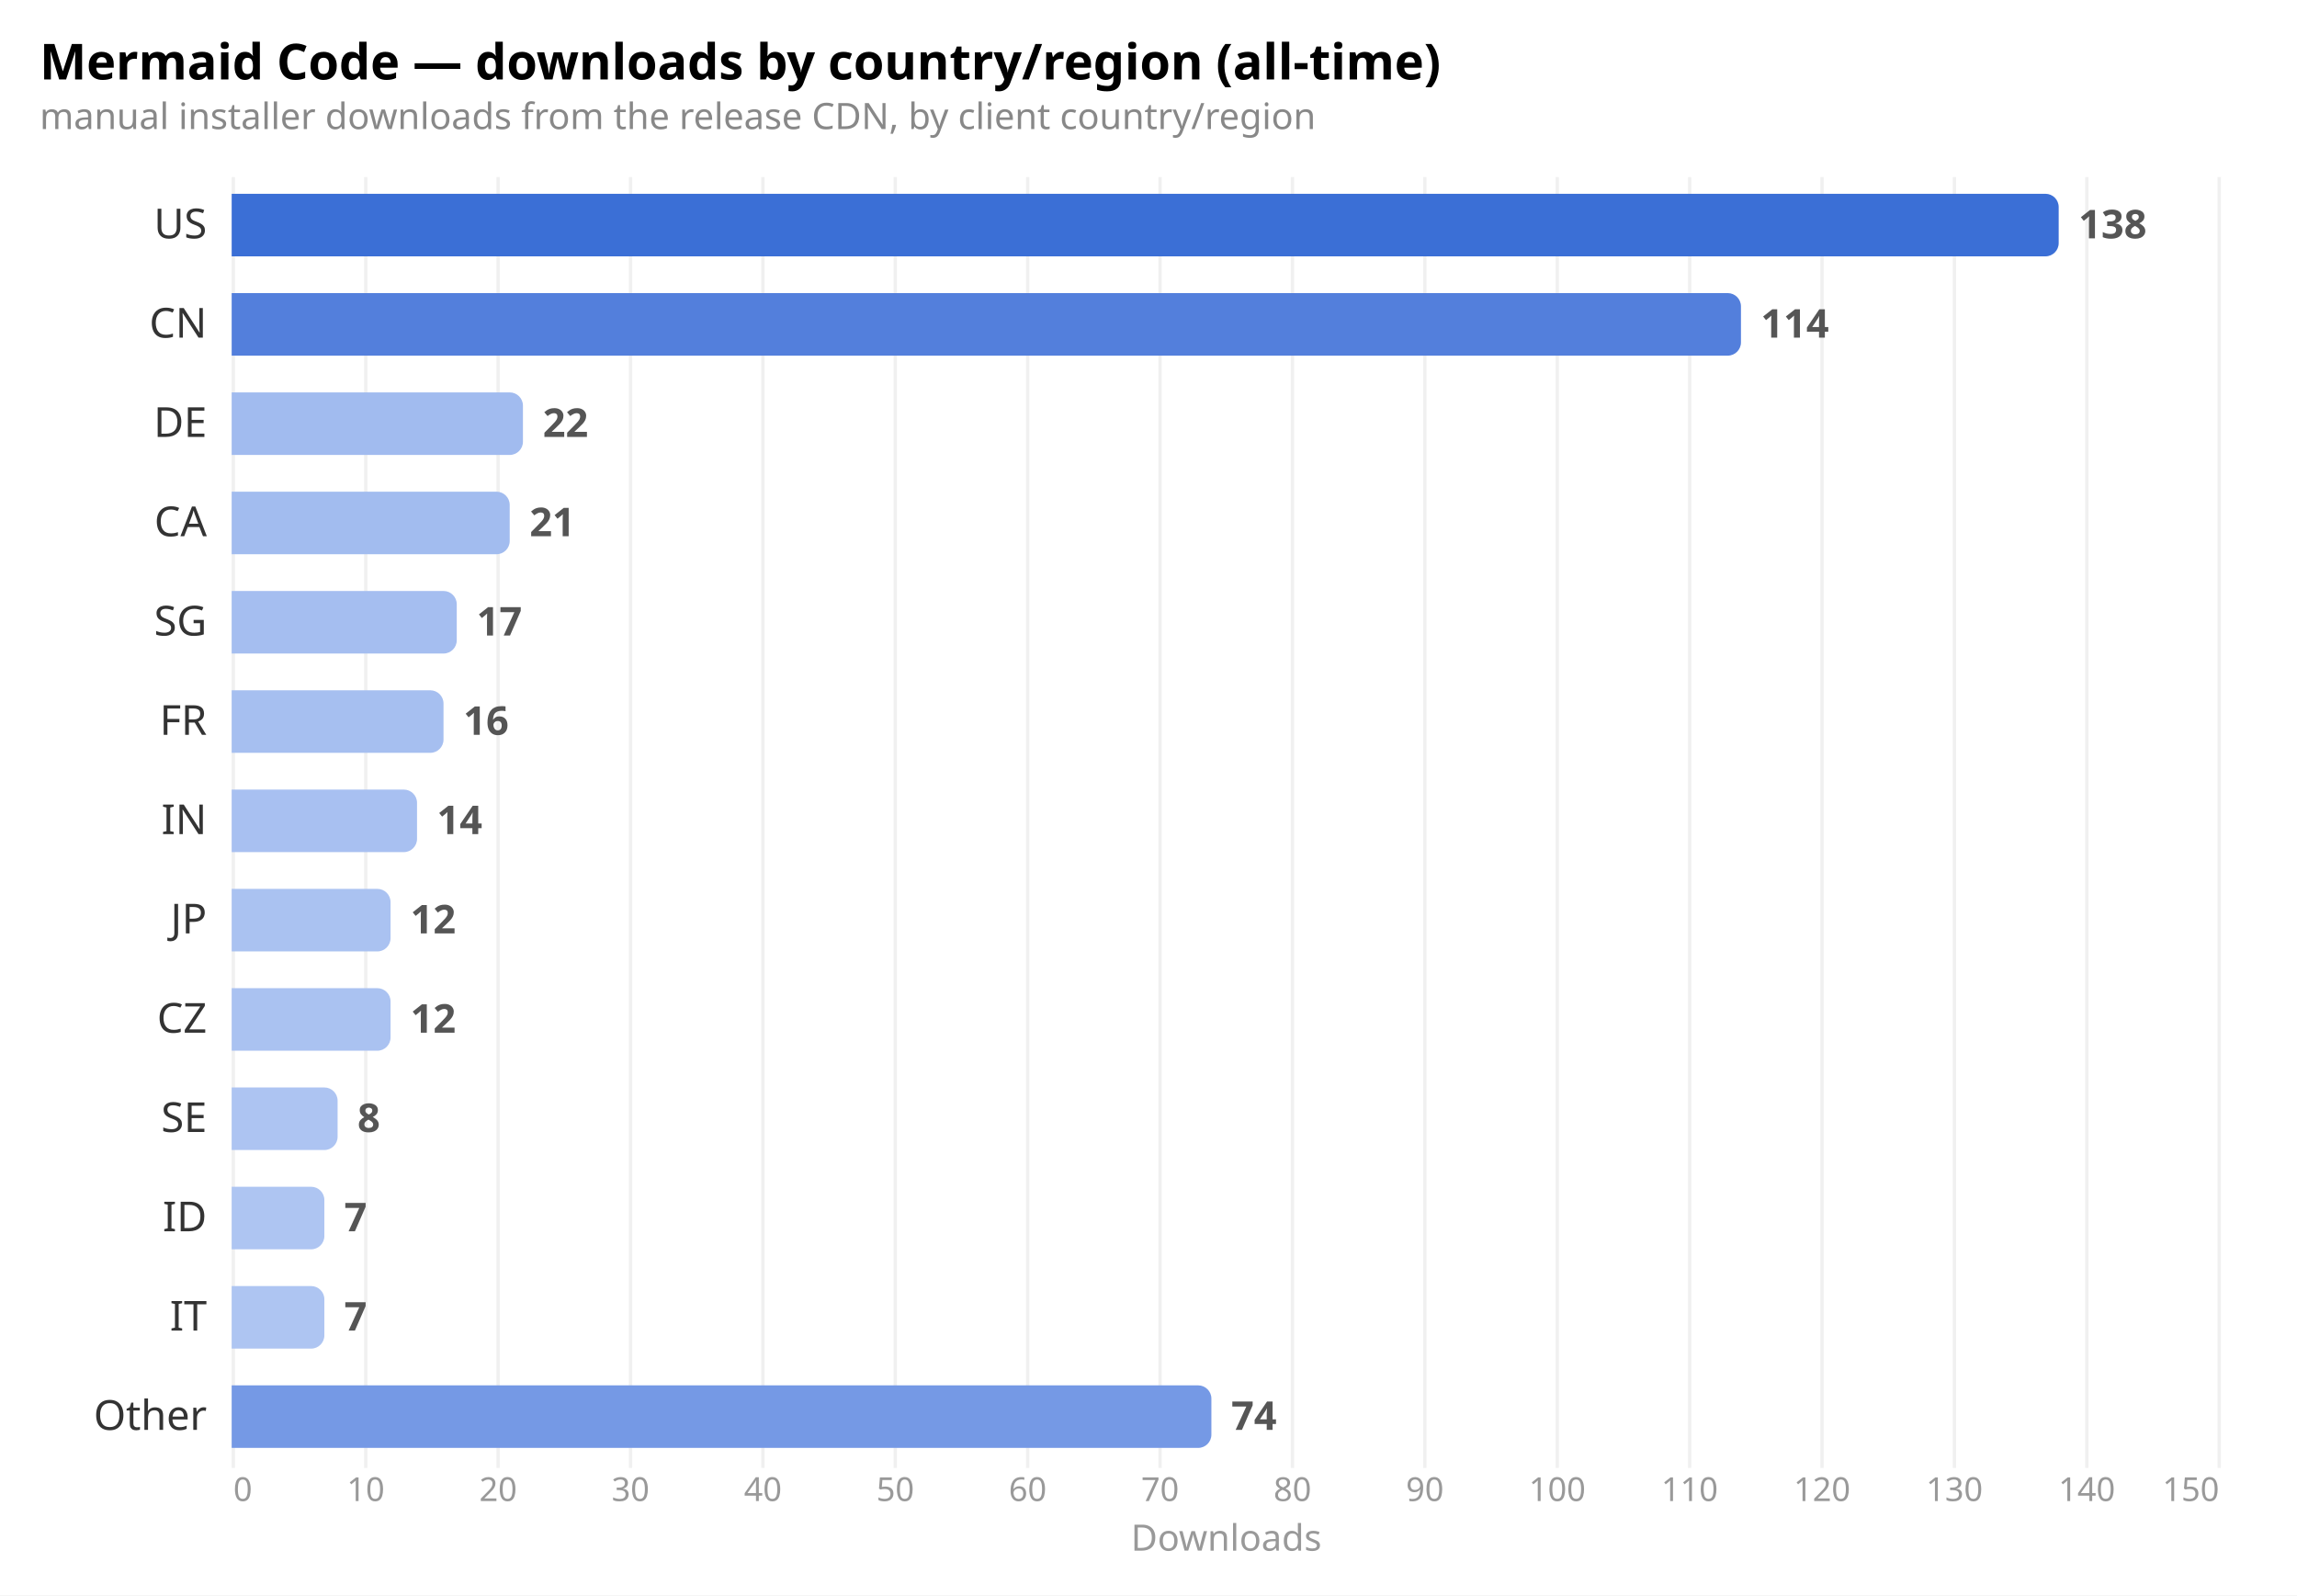
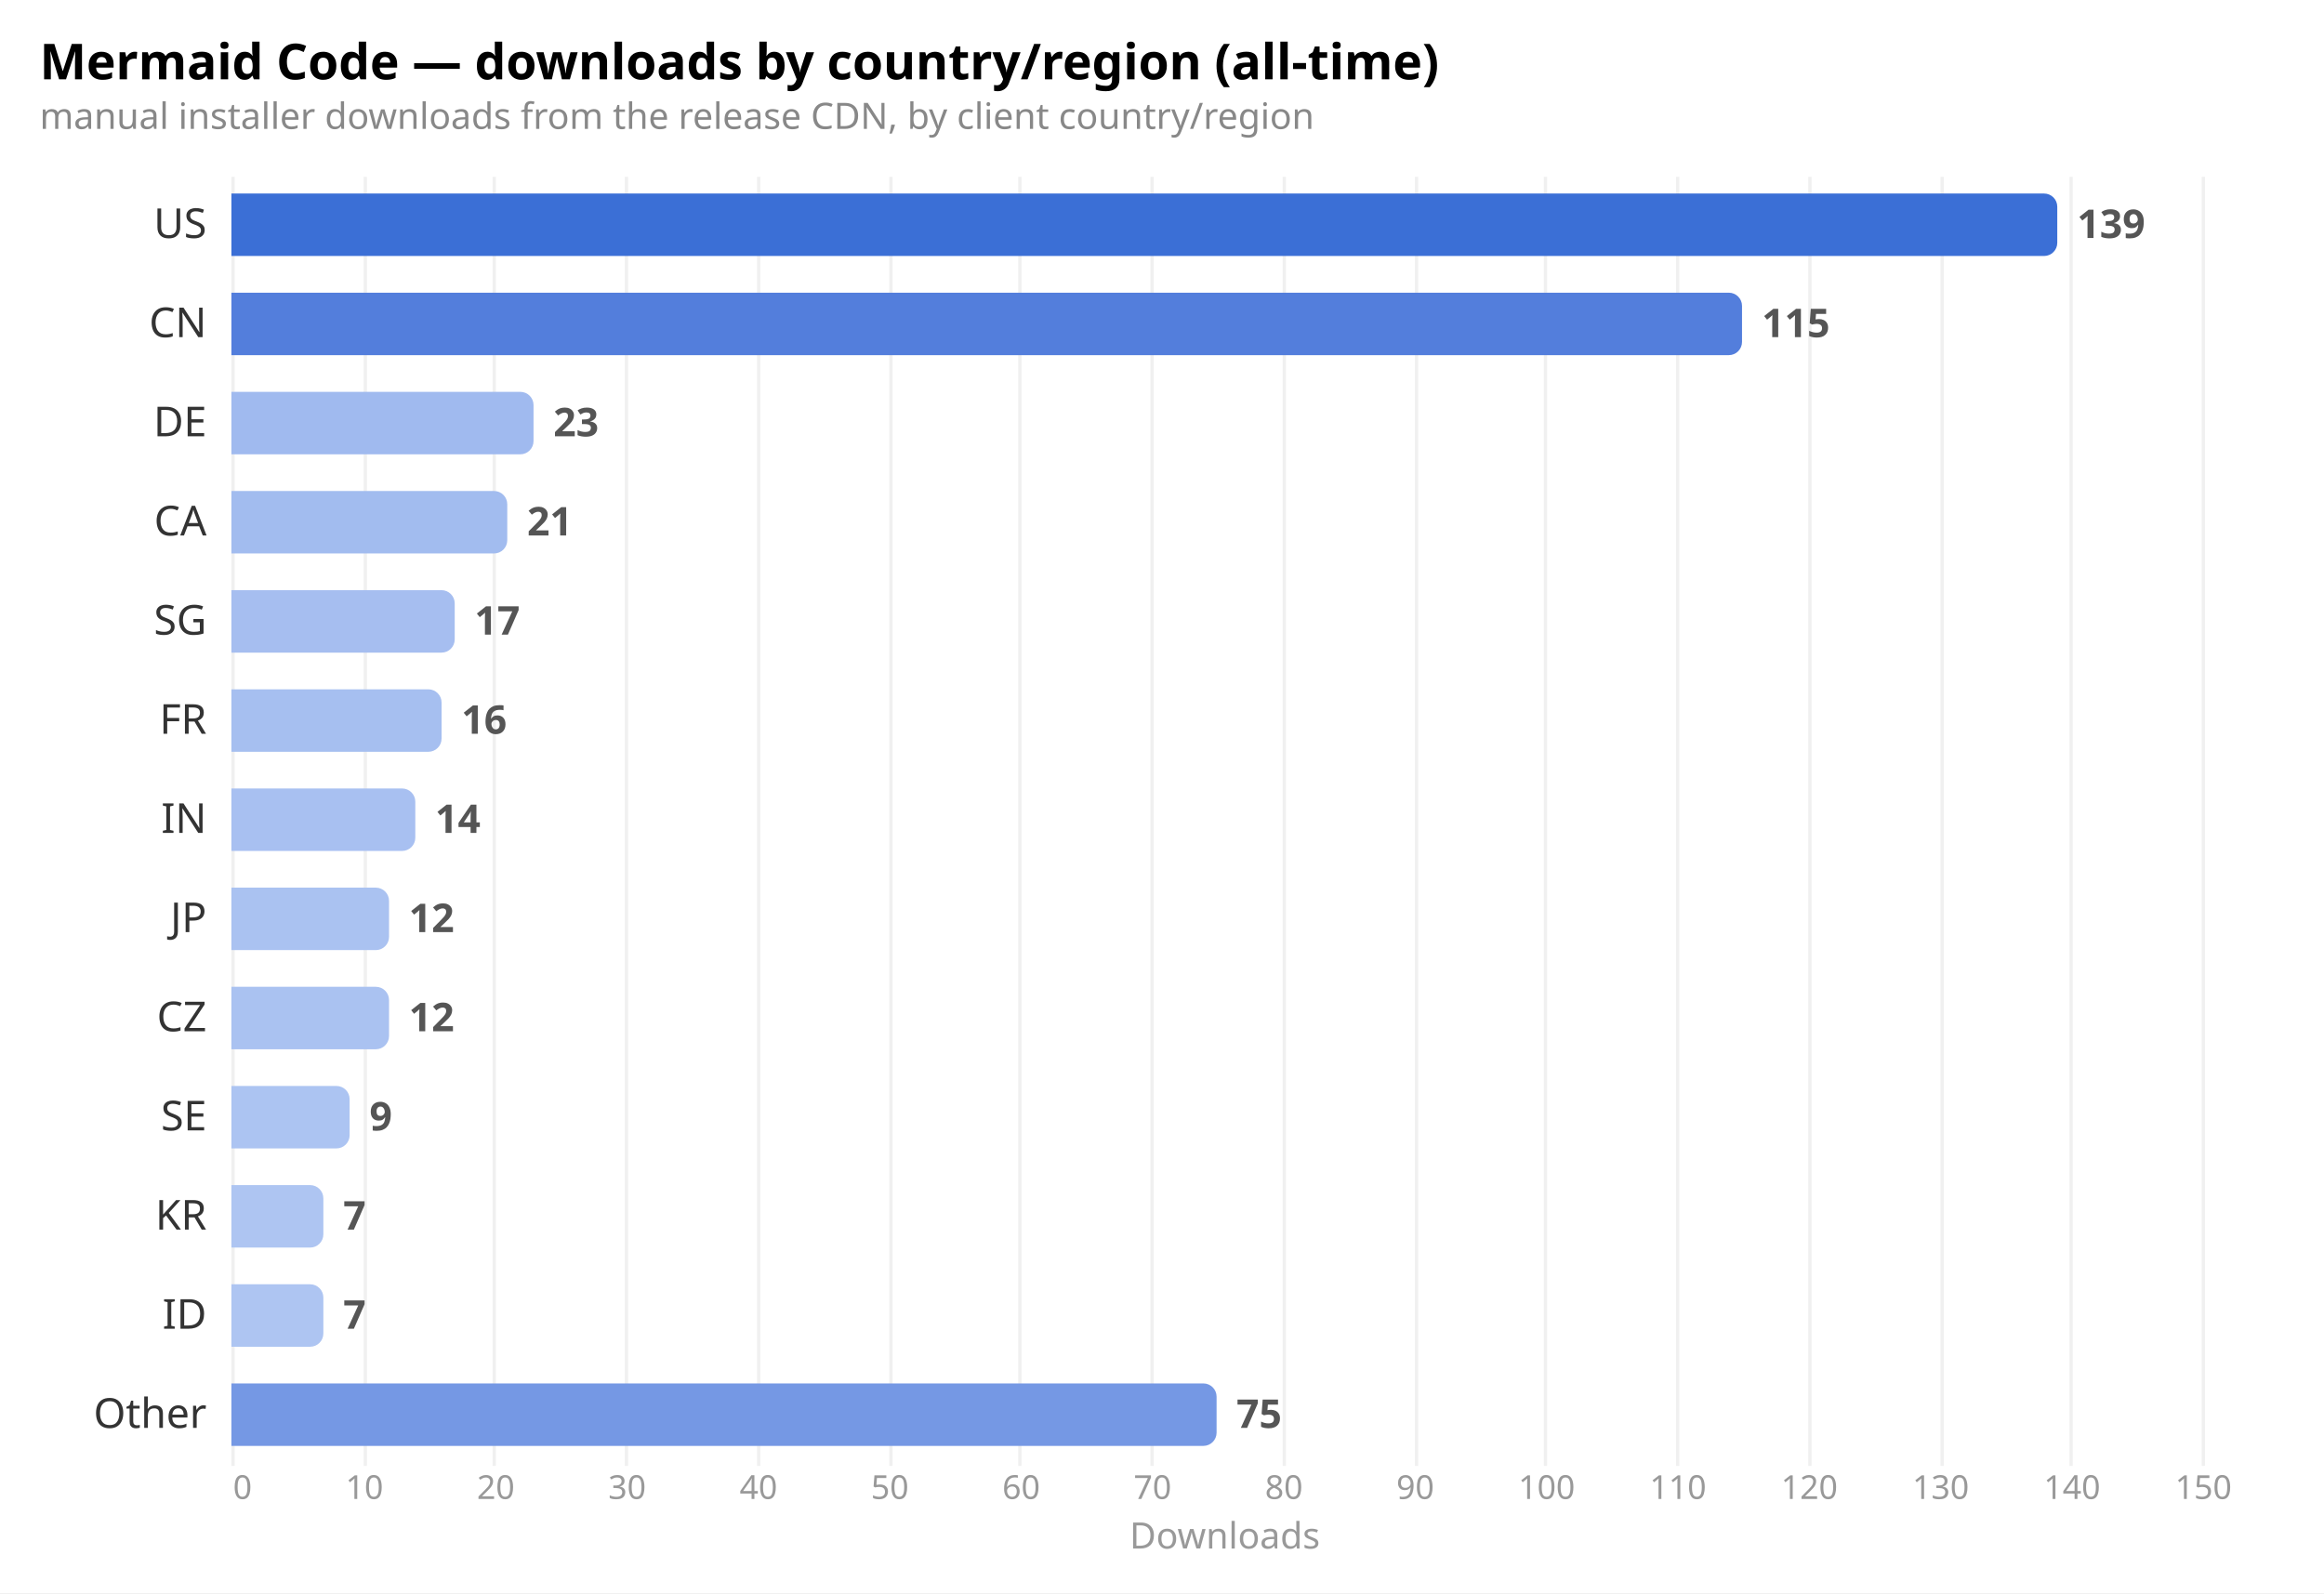
- <svg xmlns="http://www.w3.org/2000/svg" version="1.1" class="marks" width="694" height="482" viewBox="0 0 694 482">
-   <rect width="694" height="482" fill="white" />
+ <svg xmlns="http://www.w3.org/2000/svg" version="1.1" class="marks" width="703" height="482" viewBox="0 0 703 482">
+   <rect width="703" height="482" fill="white" />
  <g fill="none" stroke-miterlimit="4" transform="translate(70,53)">
    <g class="mark-group role-frame root" role="graphics-object" aria-roledescription="group mark container">
      <g transform="translate(0,0)">
        <path class="background" aria-hidden="true" d="M0,0h600v390h-600Z" />
        <g>
          <g class="mark-group role-axis" aria-hidden="true">
            <g transform="translate(0.5,390.5)">
              <path class="background" aria-hidden="true" d="M0,0h0v0h0Z" pointer-events="none" />
              <g>
                <g class="mark-rule role-axis-grid" pointer-events="none">
                  <line transform="translate(0,0)" x2="0" y2="-390" stroke="#f0f0f0" stroke-width="1" opacity="1" />
                  <line transform="translate(40,0)" x2="0" y2="-390" stroke="#f0f0f0" stroke-width="1" opacity="1" />
-                   <line transform="translate(80,0)" x2="0" y2="-390" stroke="#f0f0f0" stroke-width="1" opacity="1" />
-                   <line transform="translate(120,0)" x2="0" y2="-390" stroke="#f0f0f0" stroke-width="1" opacity="1" />
-                   <line transform="translate(160,0)" x2="0" y2="-390" stroke="#f0f0f0" stroke-width="1" opacity="1" />
-                   <line transform="translate(200,0)" x2="0" y2="-390" stroke="#f0f0f0" stroke-width="1" opacity="1" />
-                   <line transform="translate(240,0)" x2="0" y2="-390" stroke="#f0f0f0" stroke-width="1" opacity="1" />
-                   <line transform="translate(280,0)" x2="0" y2="-390" stroke="#f0f0f0" stroke-width="1" opacity="1" />
-                   <line transform="translate(320,0)" x2="0" y2="-390" stroke="#f0f0f0" stroke-width="1" opacity="1" />
-                   <line transform="translate(360,0)" x2="0" y2="-390" stroke="#f0f0f0" stroke-width="1" opacity="1" />
-                   <line transform="translate(400,0)" x2="0" y2="-390" stroke="#f0f0f0" stroke-width="1" opacity="1" />
-                   <line transform="translate(440,0)" x2="0" y2="-390" stroke="#f0f0f0" stroke-width="1" opacity="1" />
-                   <line transform="translate(480,0)" x2="0" y2="-390" stroke="#f0f0f0" stroke-width="1" opacity="1" />
-                   <line transform="translate(520,0)" x2="0" y2="-390" stroke="#f0f0f0" stroke-width="1" opacity="1" />
-                   <line transform="translate(560,0)" x2="0" y2="-390" stroke="#f0f0f0" stroke-width="1" opacity="1" />
-                   <line transform="translate(600,0)" x2="0" y2="-390" stroke="#f0f0f0" stroke-width="1" opacity="1" />
+                   <line transform="translate(79,0)" x2="0" y2="-390" stroke="#f0f0f0" stroke-width="1" opacity="1" />
+                   <line transform="translate(119,0)" x2="0" y2="-390" stroke="#f0f0f0" stroke-width="1" opacity="1" />
+                   <line transform="translate(159,0)" x2="0" y2="-390" stroke="#f0f0f0" stroke-width="1" opacity="1" />
+                   <line transform="translate(199,0)" x2="0" y2="-390" stroke="#f0f0f0" stroke-width="1" opacity="1" />
+                   <line transform="translate(238,0)" x2="0" y2="-390" stroke="#f0f0f0" stroke-width="1" opacity="1" />
+                   <line transform="translate(278,0)" x2="0" y2="-390" stroke="#f0f0f0" stroke-width="1" opacity="1" />
+                   <line transform="translate(318,0)" x2="0" y2="-390" stroke="#f0f0f0" stroke-width="1" opacity="1" />
+                   <line transform="translate(358,0)" x2="0" y2="-390" stroke="#f0f0f0" stroke-width="1" opacity="1" />
+                   <line transform="translate(397,0)" x2="0" y2="-390" stroke="#f0f0f0" stroke-width="1" opacity="1" />
+                   <line transform="translate(437,0)" x2="0" y2="-390" stroke="#f0f0f0" stroke-width="1" opacity="1" />
+                   <line transform="translate(477,0)" x2="0" y2="-390" stroke="#f0f0f0" stroke-width="1" opacity="1" />
+                   <line transform="translate(517,0)" x2="0" y2="-390" stroke="#f0f0f0" stroke-width="1" opacity="1" />
+                   <line transform="translate(556,0)" x2="0" y2="-390" stroke="#f0f0f0" stroke-width="1" opacity="1" />
+                   <line transform="translate(596,0)" x2="0" y2="-390" stroke="#f0f0f0" stroke-width="1" opacity="1" />
                </g>
              </g>
              <path class="foreground" aria-hidden="true" d="" pointer-events="none" display="none" />
            </g>
          </g>
-           <g class="mark-group role-axis" role="graphics-symbol" aria-roledescription="axis" aria-label="X-axis titled 'Downloads' for a linear scale with values from 0 to 150">
+           <g class="mark-group role-axis" role="graphics-symbol" aria-roledescription="axis" aria-label="X-axis titled 'Downloads' for a linear scale with values from 0 to 151">
            <g transform="translate(0.5,390.5)">
              <path class="background" aria-hidden="true" d="M0,0h0v0h0Z" pointer-events="none" />
              <g>
                <g class="mark-text role-axis-label" pointer-events="none">
                  <text text-anchor="start" transform="translate(0,10)" font-family="sans-serif" font-size="10px" fill="#999" opacity="1">0</text>
-                   <text text-anchor="middle" transform="translate(40,10)" font-family="sans-serif" font-size="10px" fill="#999" opacity="1">10</text>
-                   <text text-anchor="middle" transform="translate(80,10)" font-family="sans-serif" font-size="10px" fill="#999" opacity="1">20</text>
-                   <text text-anchor="middle" transform="translate(120,10)" font-family="sans-serif" font-size="10px" fill="#999" opacity="1">30</text>
-                   <text text-anchor="middle" transform="translate(160,10)" font-family="sans-serif" font-size="10px" fill="#999" opacity="1">40</text>
-                   <text text-anchor="middle" transform="translate(200,10)" font-family="sans-serif" font-size="10px" fill="#999" opacity="1">50</text>
-                   <text text-anchor="middle" transform="translate(240,10)" font-family="sans-serif" font-size="10px" fill="#999" opacity="1">60</text>
-                   <text text-anchor="middle" transform="translate(280,10)" font-family="sans-serif" font-size="10px" fill="#999" opacity="1">70</text>
-                   <text text-anchor="middle" transform="translate(320,10)" font-family="sans-serif" font-size="10px" fill="#999" opacity="1">80</text>
-                   <text text-anchor="middle" transform="translate(360,10)" font-family="sans-serif" font-size="10px" fill="#999" opacity="1">90</text>
-                   <text text-anchor="middle" transform="translate(400,10)" font-family="sans-serif" font-size="10px" fill="#999" opacity="1">100</text>
-                   <text text-anchor="middle" transform="translate(440,10)" font-family="sans-serif" font-size="10px" fill="#999" opacity="1">110</text>
-                   <text text-anchor="middle" transform="translate(480,10)" font-family="sans-serif" font-size="10px" fill="#999" opacity="1">120</text>
-                   <text text-anchor="middle" transform="translate(520,10)" font-family="sans-serif" font-size="10px" fill="#999" opacity="1">130</text>
-                   <text text-anchor="middle" transform="translate(560,10)" font-family="sans-serif" font-size="10px" fill="#999" opacity="1">140</text>
-                   <text text-anchor="end" transform="translate(600,10)" font-family="sans-serif" font-size="10px" fill="#999" opacity="1">150</text>
+                   <text text-anchor="middle" transform="translate(39.7351,10)" font-family="sans-serif" font-size="10px" fill="#999" opacity="1">10</text>
+                   <text text-anchor="middle" transform="translate(79.4702,10)" font-family="sans-serif" font-size="10px" fill="#999" opacity="1">20</text>
+                   <text text-anchor="middle" transform="translate(119.2053,10)" font-family="sans-serif" font-size="10px" fill="#999" opacity="1">30</text>
+                   <text text-anchor="middle" transform="translate(158.9404,10)" font-family="sans-serif" font-size="10px" fill="#999" opacity="1">40</text>
+                   <text text-anchor="middle" transform="translate(198.6755,10)" font-family="sans-serif" font-size="10px" fill="#999" opacity="1">50</text>
+                   <text text-anchor="middle" transform="translate(238.4106,10)" font-family="sans-serif" font-size="10px" fill="#999" opacity="1">60</text>
+                   <text text-anchor="middle" transform="translate(278.1457,10)" font-family="sans-serif" font-size="10px" fill="#999" opacity="1">70</text>
+                   <text text-anchor="middle" transform="translate(317.8808,10)" font-family="sans-serif" font-size="10px" fill="#999" opacity="1">80</text>
+                   <text text-anchor="middle" transform="translate(357.6159,10)" font-family="sans-serif" font-size="10px" fill="#999" opacity="1">90</text>
+                   <text text-anchor="middle" transform="translate(397.351,10)" font-family="sans-serif" font-size="10px" fill="#999" opacity="1">100</text>
+                   <text text-anchor="middle" transform="translate(437.0861,10)" font-family="sans-serif" font-size="10px" fill="#999" opacity="1">110</text>
+                   <text text-anchor="middle" transform="translate(476.8212,10)" font-family="sans-serif" font-size="10px" fill="#999" opacity="1">120</text>
+                   <text text-anchor="middle" transform="translate(516.5563,10)" font-family="sans-serif" font-size="10px" fill="#999" opacity="1">130</text>
+                   <text text-anchor="middle" transform="translate(556.2914,10)" font-family="sans-serif" font-size="10px" fill="#999" opacity="1">140</text>
+                   <text text-anchor="middle" transform="translate(596.0265,10)" font-family="sans-serif" font-size="10px" fill="#999" opacity="1">150</text>
                </g>
                <g class="mark-text role-axis-title" pointer-events="none">
                  <text text-anchor="middle" transform="translate(300,25)" font-family="sans-serif" font-size="11px" font-weight="500" fill="#999" opacity="1">Downloads</text>
                </g>
              </g>
              <path class="foreground" aria-hidden="true" d="" pointer-events="none" display="none" />
            </g>
          </g>
          <g class="mark-group role-axis" role="graphics-symbol" aria-roledescription="axis" aria-label="Y-axis for a discrete scale with 13 values: US, CN, DE, CA, SG, ending with Other">
            <g transform="translate(0.5,0.5)">
              <path class="background" aria-hidden="true" d="M0,0h0v0h0Z" pointer-events="none" />
              <g>
                <g class="mark-text role-axis-label" pointer-events="none">
                  <text text-anchor="end" transform="translate(-8,18.5)" font-family="sans-serif" font-size="12.5px" font-weight="500" fill="#333" opacity="1">US</text>
                  <text text-anchor="end" transform="translate(-8,48.5)" font-family="sans-serif" font-size="12.5px" font-weight="500" fill="#333" opacity="1">CN</text>
                  <text text-anchor="end" transform="translate(-8,78.5)" font-family="sans-serif" font-size="12.5px" font-weight="500" fill="#333" opacity="1">DE</text>
                  <text text-anchor="end" transform="translate(-8,108.5)" font-family="sans-serif" font-size="12.5px" font-weight="500" fill="#333" opacity="1">CA</text>
                  <text text-anchor="end" transform="translate(-8,138.5)" font-family="sans-serif" font-size="12.5px" font-weight="500" fill="#333" opacity="1">SG</text>
                  <text text-anchor="end" transform="translate(-8,168.5)" font-family="sans-serif" font-size="12.5px" font-weight="500" fill="#333" opacity="1">FR</text>
                  <text text-anchor="end" transform="translate(-8,198.5)" font-family="sans-serif" font-size="12.5px" font-weight="500" fill="#333" opacity="1">IN</text>
                  <text text-anchor="end" transform="translate(-8,228.5)" font-family="sans-serif" font-size="12.5px" font-weight="500" fill="#333" opacity="1">JP</text>
                  <text text-anchor="end" transform="translate(-8,258.5)" font-family="sans-serif" font-size="12.5px" font-weight="500" fill="#333" opacity="1">CZ</text>
                  <text text-anchor="end" transform="translate(-8,288.5)" font-family="sans-serif" font-size="12.5px" font-weight="500" fill="#333" opacity="1">SE</text>
-                   <text text-anchor="end" transform="translate(-8,318.5)" font-family="sans-serif" font-size="12.5px" font-weight="500" fill="#333" opacity="1">ID</text>
-                   <text text-anchor="end" transform="translate(-8,348.5)" font-family="sans-serif" font-size="12.5px" font-weight="500" fill="#333" opacity="1">IT</text>
+                   <text text-anchor="end" transform="translate(-8,318.5)" font-family="sans-serif" font-size="12.5px" font-weight="500" fill="#333" opacity="1">KR</text>
+                   <text text-anchor="end" transform="translate(-8,348.5)" font-family="sans-serif" font-size="12.5px" font-weight="500" fill="#333" opacity="1">ID</text>
                  <text text-anchor="end" transform="translate(-8,378.5)" font-family="sans-serif" font-size="12.5px" font-weight="500" fill="#333" opacity="1">Other</text>
                </g>
              </g>
              <path class="foreground" aria-hidden="true" d="" pointer-events="none" display="none" />
            </g>
          </g>
          <g class="mark-group role-scope" role="graphics-object" aria-roledescription="group mark container">
            <g transform="translate(0,5.55)">
-               <path class="background" aria-hidden="true" d="M0,0L548,0C550.208,0,552,1.792,552,4L552,14.9C552,17.108,550.208,18.9,548,18.9L0,18.9C0,18.9,0,18.9,0,18.9L0,0C0,0,0,0,0,0Z" />
+               <path class="background" aria-hidden="true" d="M0,0L548.318,0C550.526,0,552.318,1.792,552.318,4L552.318,14.9C552.318,17.108,550.526,18.9,548.318,18.9L0,18.9C0,18.9,0,18.9,0,18.9L0,0C0,0,0,0,0,0Z" />
              <g clip-path="url(#clip1)">
                <g class="mark-group role-scope" role="graphics-object" aria-roledescription="group mark container">
                  <g transform="translate(0,0)">
                    <path class="background" aria-hidden="true" d="M0,0h0v18.9h0Z" />
                    <g>
                      <g class="mark-rect role-mark layer_0_marks" role="graphics-object" aria-roledescription="rect mark container">
-                         <path aria-label="Downloads: 138; country: US; downloads: 138" role="graphics-symbol" aria-roledescription="bar" d="M0,0h552v18.9h-552Z" fill="rgb(59, 111, 214)" />
+                         <path aria-label="Downloads: 139; country: US; downloads: 139" role="graphics-symbol" aria-roledescription="bar" d="M0,0h552.318v18.9h-552.318Z" fill="rgb(59, 111, 214)" />
                      </g>
                    </g>
                    <path class="foreground" aria-hidden="true" d="" display="none" />
                  </g>
                </g>
              </g>
              <path class="foreground" aria-hidden="true" d="" display="none" />
            </g>
            <g transform="translate(0,35.55)">
-               <path class="background" aria-hidden="true" d="M0,0L452,0C454.208,0,456,1.792,456,4L456,14.9C456,17.108,454.208,18.9,452,18.9L0,18.9C0,18.9,0,18.9,0,18.9L0,0C0,0,0,0,0,0Z" />
+               <path class="background" aria-hidden="true" d="M0,0L452.954,0C455.161,0,456.954,1.792,456.954,4L456.954,14.9C456.954,17.108,455.161,18.9,452.954,18.9L0,18.9C0,18.9,0,18.9,0,18.9L0,0C0,0,0,0,0,0Z" />
              <g clip-path="url(#clip2)">
                <g class="mark-group role-scope" role="graphics-object" aria-roledescription="group mark container">
                  <g transform="translate(0,0)">
                    <path class="background" aria-hidden="true" d="M0,0h0v18.9h0Z" />
                    <g>
                      <g class="mark-rect role-mark layer_0_marks" role="graphics-object" aria-roledescription="rect mark container">
-                         <path aria-label="Downloads: 114; country: CN; downloads: 114" role="graphics-symbol" aria-roledescription="bar" d="M0,0h456v18.9h-456Z" fill="rgb(83, 127, 220)" />
+                         <path aria-label="Downloads: 115; country: CN; downloads: 115" role="graphics-symbol" aria-roledescription="bar" d="M0,0h456.954v18.9h-456.954Z" fill="rgb(83, 126, 220)" />
                      </g>
                    </g>
                    <path class="foreground" aria-hidden="true" d="" display="none" />
                  </g>
                </g>
              </g>
              <path class="foreground" aria-hidden="true" d="" display="none" />
            </g>
            <g transform="translate(0,65.55)">
-               <path class="background" aria-hidden="true" d="M0,0L84,0C86.208,0,88,1.792,88,4L88,14.9C88,17.108,86.208,18.9,84,18.9L0,18.9C0,18.9,0,18.9,0,18.9L0,0C0,0,0,0,0,0Z" />
+               <path class="background" aria-hidden="true" d="M0,0L87.391,0C89.598,0,91.391,1.792,91.391,4L91.391,14.9C91.391,17.108,89.598,18.9,87.391,18.9L0,18.9C0,18.9,0,18.9,0,18.9L0,0C0,0,0,0,0,0Z" />
              <g clip-path="url(#clip3)">
                <g class="mark-group role-scope" role="graphics-object" aria-roledescription="group mark container">
                  <g transform="translate(0,0)">
                    <path class="background" aria-hidden="true" d="M0,0h0v18.9h0Z" />
                    <g>
                      <g class="mark-rect role-mark layer_0_marks" role="graphics-object" aria-roledescription="rect mark container">
-                         <path aria-label="Downloads: 22; country: DE; downloads: 22" role="graphics-symbol" aria-roledescription="bar" d="M0,0h88v18.9h-88Z" fill="rgb(161, 187, 239)" />
+                         <path aria-label="Downloads: 23; country: DE; downloads: 23" role="graphics-symbol" aria-roledescription="bar" d="M0,0h91.391v18.9h-91.391Z" fill="rgb(160, 186, 239)" />
                      </g>
                    </g>
                    <path class="foreground" aria-hidden="true" d="" display="none" />
                  </g>
                </g>
              </g>
              <path class="foreground" aria-hidden="true" d="" display="none" />
            </g>
            <g transform="translate(0,95.55)">
-               <path class="background" aria-hidden="true" d="M0,0L80,0C82.208,0,84,1.792,84,4L84,14.9C84,17.108,82.208,18.9,80,18.9L0,18.9C0,18.9,0,18.9,0,18.9L0,0C0,0,0,0,0,0Z" />
+               <path class="background" aria-hidden="true" d="M0,0L79.444,0C81.651,0,83.444,1.792,83.444,4L83.444,14.9C83.444,17.108,81.651,18.9,79.444,18.9L0,18.9C0,18.9,0,18.9,0,18.9L0,0C0,0,0,0,0,0Z" />
              <g clip-path="url(#clip4)">
                <g class="mark-group role-scope" role="graphics-object" aria-roledescription="group mark container">
                  <g transform="translate(0,0)">
                    <path class="background" aria-hidden="true" d="M0,0h0v18.9h0Z" />
                    <g>
                      <g class="mark-rect role-mark layer_0_marks" role="graphics-object" aria-roledescription="rect mark container">
-                         <path aria-label="Downloads: 21; country: CA; downloads: 21" role="graphics-symbol" aria-roledescription="bar" d="M0,0h84v18.9h-84Z" fill="rgb(162, 188, 239)" />
+                         <path aria-label="Downloads: 21; country: CA; downloads: 21" role="graphics-symbol" aria-roledescription="bar" d="M0,0h83.444v18.9h-83.444Z" fill="rgb(162, 188, 239)" />
                      </g>
                    </g>
                    <path class="foreground" aria-hidden="true" d="" display="none" />
                  </g>
                </g>
              </g>
              <path class="foreground" aria-hidden="true" d="" display="none" />
            </g>
            <g transform="translate(0,125.55)">
-               <path class="background" aria-hidden="true" d="M0,0L64,0C66.208,0,68,1.792,68,4L68,14.9C68,17.108,66.208,18.9,64,18.9L0,18.9C0,18.9,0,18.9,0,18.9L0,0C0,0,0,0,0,0Z" />
+               <path class="background" aria-hidden="true" d="M0,0L63.55,0C65.757,0,67.55,1.792,67.55,4L67.55,14.9C67.55,17.108,65.757,18.9,63.55,18.9L0,18.9C0,18.9,0,18.9,0,18.9L0,0C0,0,0,0,0,0Z" />
              <g clip-path="url(#clip5)">
                <g class="mark-group role-scope" role="graphics-object" aria-roledescription="group mark container">
                  <g transform="translate(0,0)">
                    <path class="background" aria-hidden="true" d="M0,0h0v18.9h0Z" />
                    <g>
                      <g class="mark-rect role-mark layer_0_marks" role="graphics-object" aria-roledescription="rect mark container">
-                         <path aria-label="Downloads: 17; country: SG; downloads: 17" role="graphics-symbol" aria-roledescription="bar" d="M0,0h68v18.9h-68Z" fill="rgb(165, 190, 240)" />
+                         <path aria-label="Downloads: 17; country: SG; downloads: 17" role="graphics-symbol" aria-roledescription="bar" d="M0,0h67.55v18.9h-67.55Z" fill="rgb(166, 190, 240)" />
                      </g>
                    </g>
                    <path class="foreground" aria-hidden="true" d="" display="none" />
                  </g>
                </g>
              </g>
              <path class="foreground" aria-hidden="true" d="" display="none" />
            </g>
            <g transform="translate(0,155.55)">
-               <path class="background" aria-hidden="true" d="M0,0L60,0C62.208,0,64,1.792,64,4L64,14.9C64,17.108,62.208,18.9,60,18.9L0,18.9C0,18.9,0,18.9,0,18.9L0,0C0,0,0,0,0,0Z" />
+               <path class="background" aria-hidden="true" d="M0,0L59.576,0C61.784,0,63.576,1.792,63.576,4L63.576,14.9C63.576,17.108,61.784,18.9,59.576,18.9L0,18.9C0,18.9,0,18.9,0,18.9L0,0C0,0,0,0,0,0Z" />
              <g clip-path="url(#clip6)">
                <g class="mark-group role-scope" role="graphics-object" aria-roledescription="group mark container">
                  <g transform="translate(0,0)">
                    <path class="background" aria-hidden="true" d="M0,0h0v18.9h0Z" />
                    <g>
                      <g class="mark-rect role-mark layer_0_marks" role="graphics-object" aria-roledescription="rect mark container">
-                         <path aria-label="Downloads: 16; country: FR; downloads: 16" role="graphics-symbol" aria-roledescription="bar" d="M0,0h64v18.9h-64Z" fill="rgb(166, 191, 240)" />
+                         <path aria-label="Downloads: 16; country: FR; downloads: 16" role="graphics-symbol" aria-roledescription="bar" d="M0,0h63.576v18.9h-63.576Z" fill="rgb(166, 191, 240)" />
                      </g>
                    </g>
                    <path class="foreground" aria-hidden="true" d="" display="none" />
                  </g>
                </g>
              </g>
              <path class="foreground" aria-hidden="true" d="" display="none" />
            </g>
            <g transform="translate(0,185.55)">
-               <path class="background" aria-hidden="true" d="M0,0L52,0C54.208,0,56,1.792,56,4L56,14.9C56,17.108,54.208,18.9,52,18.9L0,18.9C0,18.9,0,18.9,0,18.9L0,0C0,0,0,0,0,0Z" />
+               <path class="background" aria-hidden="true" d="M0,0L51.629,0C53.837,0,55.629,1.792,55.629,4L55.629,14.9C55.629,17.108,53.837,18.9,51.629,18.9L0,18.9C0,18.9,0,18.9,0,18.9L0,0C0,0,0,0,0,0Z" />
              <g clip-path="url(#clip7)">
                <g class="mark-group role-scope" role="graphics-object" aria-roledescription="group mark container">
                  <g transform="translate(0,0)">
                    <path class="background" aria-hidden="true" d="M0,0h0v18.9h0Z" />
                    <g>
                      <g class="mark-rect role-mark layer_0_marks" role="graphics-object" aria-roledescription="rect mark container">
-                         <path aria-label="Downloads: 14; country: IN; downloads: 14" role="graphics-symbol" aria-roledescription="bar" d="M0,0h56v18.9h-56Z" fill="rgb(168, 192, 241)" />
+                         <path aria-label="Downloads: 14; country: IN; downloads: 14" role="graphics-symbol" aria-roledescription="bar" d="M0,0h55.629v18.9h-55.629Z" fill="rgb(168, 192, 241)" />
                      </g>
                    </g>
                    <path class="foreground" aria-hidden="true" d="" display="none" />
                  </g>
                </g>
              </g>
              <path class="foreground" aria-hidden="true" d="" display="none" />
            </g>
            <g transform="translate(0,215.55)">
-               <path class="background" aria-hidden="true" d="M0,0L44,0C46.208,0,48,1.792,48,4L48,14.9C48,17.108,46.208,18.9,44,18.9L0,18.9C0,18.9,0,18.9,0,18.9L0,0C0,0,0,0,0,0Z" />
+               <path class="background" aria-hidden="true" d="M0,0L43.682,0C45.89,0,47.682,1.792,47.682,4L47.682,14.9C47.682,17.108,45.89,18.9,43.682,18.9L0,18.9C0,18.9,0,18.9,0,18.9L0,0C0,0,0,0,0,0Z" />
              <g clip-path="url(#clip8)">
                <g class="mark-group role-scope" role="graphics-object" aria-roledescription="group mark container">
                  <g transform="translate(0,0)">
                    <path class="background" aria-hidden="true" d="M0,0h0v18.9h0Z" />
                    <g>
                      <g class="mark-rect role-mark layer_0_marks" role="graphics-object" aria-roledescription="rect mark container">
-                         <path aria-label="Downloads: 12; country: JP; downloads: 12" role="graphics-symbol" aria-roledescription="bar" d="M0,0h48v18.9h-48Z" fill="rgb(170, 194, 241)" />
+                         <path aria-label="Downloads: 12; country: JP; downloads: 12" role="graphics-symbol" aria-roledescription="bar" d="M0,0h47.682v18.9h-47.682Z" fill="rgb(170, 194, 241)" />
                      </g>
                    </g>
                    <path class="foreground" aria-hidden="true" d="" display="none" />
                  </g>
                </g>
              </g>
              <path class="foreground" aria-hidden="true" d="" display="none" />
            </g>
            <g transform="translate(0,245.55)">
-               <path class="background" aria-hidden="true" d="M0,0L44,0C46.208,0,48,1.792,48,4L48,14.9C48,17.108,46.208,18.9,44,18.9L0,18.9C0,18.9,0,18.9,0,18.9L0,0C0,0,0,0,0,0Z" />
+               <path class="background" aria-hidden="true" d="M0,0L43.682,0C45.89,0,47.682,1.792,47.682,4L47.682,14.9C47.682,17.108,45.89,18.9,43.682,18.9L0,18.9C0,18.9,0,18.9,0,18.9L0,0C0,0,0,0,0,0Z" />
              <g clip-path="url(#clip9)">
                <g class="mark-group role-scope" role="graphics-object" aria-roledescription="group mark container">
                  <g transform="translate(0,0)">
                    <path class="background" aria-hidden="true" d="M0,0h0v18.9h0Z" />
                    <g>
                      <g class="mark-rect role-mark layer_0_marks" role="graphics-object" aria-roledescription="rect mark container">
-                         <path aria-label="Downloads: 12; country: CZ; downloads: 12" role="graphics-symbol" aria-roledescription="bar" d="M0,0h48v18.9h-48Z" fill="rgb(170, 194, 241)" />
+                         <path aria-label="Downloads: 12; country: CZ; downloads: 12" role="graphics-symbol" aria-roledescription="bar" d="M0,0h47.682v18.9h-47.682Z" fill="rgb(170, 194, 241)" />
                      </g>
                    </g>
                    <path class="foreground" aria-hidden="true" d="" display="none" />
                  </g>
                </g>
              </g>
              <path class="foreground" aria-hidden="true" d="" display="none" />
            </g>
            <g transform="translate(0,275.55)">
-               <path class="background" aria-hidden="true" d="M0,0L28,0C30.208,0,32,1.792,32,4L32,14.9C32,17.108,30.208,18.9,28,18.9L0,18.9C0,18.9,0,18.9,0,18.9L0,0C0,0,0,0,0,0Z" />
+               <path class="background" aria-hidden="true" d="M0,0L31.762,0C33.969,0,35.762,1.792,35.762,4L35.762,14.9C35.762,17.108,33.969,18.9,31.762,18.9L0,18.9C0,18.9,0,18.9,0,18.9L0,0C0,0,0,0,0,0Z" />
              <g clip-path="url(#clip10)">
                <g class="mark-group role-scope" role="graphics-object" aria-roledescription="group mark container">
                  <g transform="translate(0,0)">
                    <path class="background" aria-hidden="true" d="M0,0h0v18.9h0Z" />
                    <g>
                      <g class="mark-rect role-mark layer_0_marks" role="graphics-object" aria-roledescription="rect mark container">
-                         <path aria-label="Downloads: 8; country: SE; downloads: 8" role="graphics-symbol" aria-roledescription="bar" d="M0,0h32v18.9h-32Z" fill="rgb(173, 196, 242)" />
+                         <path aria-label="Downloads: 9; country: SE; downloads: 9" role="graphics-symbol" aria-roledescription="bar" d="M0,0h35.762v18.9h-35.762Z" fill="rgb(172, 196, 242)" />
                      </g>
                    </g>
                    <path class="foreground" aria-hidden="true" d="" display="none" />
                  </g>
                </g>
              </g>
              <path class="foreground" aria-hidden="true" d="" display="none" />
            </g>
            <g transform="translate(0,305.55)">
-               <path class="background" aria-hidden="true" d="M0,0L24,0C26.208,0,28,1.792,28,4L28,14.9C28,17.108,26.208,18.9,24,18.9L0,18.9C0,18.9,0,18.9,0,18.9L0,0C0,0,0,0,0,0Z" />
+               <path class="background" aria-hidden="true" d="M0,0L23.815,0C26.022,0,27.815,1.792,27.815,4L27.815,14.9C27.815,17.108,26.022,18.9,23.815,18.9L0,18.9C0,18.9,0,18.9,0,18.9L0,0C0,0,0,0,0,0Z" />
              <g clip-path="url(#clip11)">
                <g class="mark-group role-scope" role="graphics-object" aria-roledescription="group mark container">
                  <g transform="translate(0,0)">
                    <path class="background" aria-hidden="true" d="M0,0h0v18.9h0Z" />
                    <g>
                      <g class="mark-rect role-mark layer_0_marks" role="graphics-object" aria-roledescription="rect mark container">
-                         <path aria-label="Downloads: 7; country: ID; downloads: 7" role="graphics-symbol" aria-roledescription="bar" d="M0,0h28v18.9h-28Z" fill="rgb(174, 197, 242)" />
+                         <path aria-label="Downloads: 7; country: KR; downloads: 7" role="graphics-symbol" aria-roledescription="bar" d="M0,0h27.815v18.9h-27.815Z" fill="rgb(174, 197, 242)" />
                      </g>
                    </g>
                    <path class="foreground" aria-hidden="true" d="" display="none" />
                  </g>
                </g>
              </g>
              <path class="foreground" aria-hidden="true" d="" display="none" />
            </g>
            <g transform="translate(0,335.55)">
-               <path class="background" aria-hidden="true" d="M0,0L24,0C26.208,0,28,1.792,28,4L28,14.9C28,17.108,26.208,18.9,24,18.9L0,18.9C0,18.9,0,18.9,0,18.9L0,0C0,0,0,0,0,0Z" />
+               <path class="background" aria-hidden="true" d="M0,0L23.815,0C26.022,0,27.815,1.792,27.815,4L27.815,14.9C27.815,17.108,26.022,18.9,23.815,18.9L0,18.9C0,18.9,0,18.9,0,18.9L0,0C0,0,0,0,0,0Z" />
              <g clip-path="url(#clip12)">
                <g class="mark-group role-scope" role="graphics-object" aria-roledescription="group mark container">
                  <g transform="translate(0,0)">
                    <path class="background" aria-hidden="true" d="M0,0h0v18.9h0Z" />
                    <g>
                      <g class="mark-rect role-mark layer_0_marks" role="graphics-object" aria-roledescription="rect mark container">
-                         <path aria-label="Downloads: 7; country: IT; downloads: 7" role="graphics-symbol" aria-roledescription="bar" d="M0,0h28v18.9h-28Z" fill="rgb(174, 197, 242)" />
+                         <path aria-label="Downloads: 7; country: ID; downloads: 7" role="graphics-symbol" aria-roledescription="bar" d="M0,0h27.815v18.9h-27.815Z" fill="rgb(174, 197, 242)" />
                      </g>
                    </g>
                    <path class="foreground" aria-hidden="true" d="" display="none" />
                  </g>
                </g>
              </g>
              <path class="foreground" aria-hidden="true" d="" display="none" />
            </g>
            <g transform="translate(0,365.55)">
-               <path class="background" aria-hidden="true" d="M0,0L292,0C294.208,0,296,1.792,296,4L296,14.9C296,17.108,294.208,18.9,292,18.9L0,18.9C0,18.9,0,18.9,0,18.9L0,0C0,0,0,0,0,0Z" />
+               <path class="background" aria-hidden="true" d="M0,0L294.013,0C296.221,0,298.013,1.792,298.013,4L298.013,14.9C298.013,17.108,296.221,18.9,294.013,18.9L0,18.9C0,18.9,0,18.9,0,18.9L0,0C0,0,0,0,0,0Z" />
              <g clip-path="url(#clip13)">
                <g class="mark-group role-scope" role="graphics-object" aria-roledescription="group mark container">
                  <g transform="translate(0,0)">
                    <path class="background" aria-hidden="true" d="M0,0h0v18.9h0Z" />
                    <g>
                      <g class="mark-rect role-mark layer_0_marks" role="graphics-object" aria-roledescription="rect mark container">
-                         <path aria-label="Downloads: 74; country: Other; downloads: 74" role="graphics-symbol" aria-roledescription="bar" d="M0,0h296v18.9h-296Z" fill="rgb(117, 153, 229)" />
+                         <path aria-label="Downloads: 75; country: Other; downloads: 75" role="graphics-symbol" aria-roledescription="bar" d="M0,0h298.013v18.9h-298.013Z" fill="rgb(117, 152, 228)" />
                      </g>
                    </g>
                    <path class="foreground" aria-hidden="true" d="" display="none" />
                  </g>
                </g>
              </g>
              <path class="foreground" aria-hidden="true" d="" display="none" />
            </g>
          </g>
          <g class="mark-text role-mark layer_1_marks" role="graphics-object" aria-roledescription="text mark container">
-             <text aria-label="Downloads: 138; country: US; downloads: 138" role="graphics-symbol" aria-roledescription="text mark" text-anchor="start" transform="translate(558,19)" font-family="sans-serif" font-size="12px" font-weight="600" fill="#555">138</text>
-             <text aria-label="Downloads: 114; country: CN; downloads: 114" role="graphics-symbol" aria-roledescription="text mark" text-anchor="start" transform="translate(462,49)" font-family="sans-serif" font-size="12px" font-weight="600" fill="#555">114</text>
-             <text aria-label="Downloads: 22; country: DE; downloads: 22" role="graphics-symbol" aria-roledescription="text mark" text-anchor="start" transform="translate(94,79)" font-family="sans-serif" font-size="12px" font-weight="600" fill="#555">22</text>
-             <text aria-label="Downloads: 21; country: CA; downloads: 21" role="graphics-symbol" aria-roledescription="text mark" text-anchor="start" transform="translate(90,109)" font-family="sans-serif" font-size="12px" font-weight="600" fill="#555">21</text>
-             <text aria-label="Downloads: 17; country: SG; downloads: 17" role="graphics-symbol" aria-roledescription="text mark" text-anchor="start" transform="translate(74,139)" font-family="sans-serif" font-size="12px" font-weight="600" fill="#555">17</text>
-             <text aria-label="Downloads: 16; country: FR; downloads: 16" role="graphics-symbol" aria-roledescription="text mark" text-anchor="start" transform="translate(70,169)" font-family="sans-serif" font-size="12px" font-weight="600" fill="#555">16</text>
-             <text aria-label="Downloads: 14; country: IN; downloads: 14" role="graphics-symbol" aria-roledescription="text mark" text-anchor="start" transform="translate(62,199)" font-family="sans-serif" font-size="12px" font-weight="600" fill="#555">14</text>
-             <text aria-label="Downloads: 12; country: JP; downloads: 12" role="graphics-symbol" aria-roledescription="text mark" text-anchor="start" transform="translate(54,229)" font-family="sans-serif" font-size="12px" font-weight="600" fill="#555">12</text>
-             <text aria-label="Downloads: 12; country: CZ; downloads: 12" role="graphics-symbol" aria-roledescription="text mark" text-anchor="start" transform="translate(54,259)" font-family="sans-serif" font-size="12px" font-weight="600" fill="#555">12</text>
-             <text aria-label="Downloads: 8; country: SE; downloads: 8" role="graphics-symbol" aria-roledescription="text mark" text-anchor="start" transform="translate(38,289)" font-family="sans-serif" font-size="12px" font-weight="600" fill="#555">8</text>
-             <text aria-label="Downloads: 7; country: ID; downloads: 7" role="graphics-symbol" aria-roledescription="text mark" text-anchor="start" transform="translate(34,319)" font-family="sans-serif" font-size="12px" font-weight="600" fill="#555">7</text>
-             <text aria-label="Downloads: 7; country: IT; downloads: 7" role="graphics-symbol" aria-roledescription="text mark" text-anchor="start" transform="translate(34,349)" font-family="sans-serif" font-size="12px" font-weight="600" fill="#555">7</text>
-             <text aria-label="Downloads: 74; country: Other; downloads: 74" role="graphics-symbol" aria-roledescription="text mark" text-anchor="start" transform="translate(302,379)" font-family="sans-serif" font-size="12px" font-weight="600" fill="#555">74</text>
+             <text aria-label="Downloads: 139; country: US; downloads: 139" role="graphics-symbol" aria-roledescription="text mark" text-anchor="start" transform="translate(558.3179,19)" font-family="sans-serif" font-size="12px" font-weight="600" fill="#555">139</text>
+             <text aria-label="Downloads: 115; country: CN; downloads: 115" role="graphics-symbol" aria-roledescription="text mark" text-anchor="start" transform="translate(462.9536,49)" font-family="sans-serif" font-size="12px" font-weight="600" fill="#555">115</text>
+             <text aria-label="Downloads: 23; country: DE; downloads: 23" role="graphics-symbol" aria-roledescription="text mark" text-anchor="start" transform="translate(97.39073,79)" font-family="sans-serif" font-size="12px" font-weight="600" fill="#555">23</text>
+             <text aria-label="Downloads: 21; country: CA; downloads: 21" role="graphics-symbol" aria-roledescription="text mark" text-anchor="start" transform="translate(89.44371,109)" font-family="sans-serif" font-size="12px" font-weight="600" fill="#555">21</text>
+             <text aria-label="Downloads: 17; country: SG; downloads: 17" role="graphics-symbol" aria-roledescription="text mark" text-anchor="start" transform="translate(73.54967,139)" font-family="sans-serif" font-size="12px" font-weight="600" fill="#555">17</text>
+             <text aria-label="Downloads: 16; country: FR; downloads: 16" role="graphics-symbol" aria-roledescription="text mark" text-anchor="start" transform="translate(69.57616,169)" font-family="sans-serif" font-size="12px" font-weight="600" fill="#555">16</text>
+             <text aria-label="Downloads: 14; country: IN; downloads: 14" role="graphics-symbol" aria-roledescription="text mark" text-anchor="start" transform="translate(61.62914,199)" font-family="sans-serif" font-size="12px" font-weight="600" fill="#555">14</text>
+             <text aria-label="Downloads: 12; country: JP; downloads: 12" role="graphics-symbol" aria-roledescription="text mark" text-anchor="start" transform="translate(53.68212,229)" font-family="sans-serif" font-size="12px" font-weight="600" fill="#555">12</text>
+             <text aria-label="Downloads: 12; country: CZ; downloads: 12" role="graphics-symbol" aria-roledescription="text mark" text-anchor="start" transform="translate(53.68212,259)" font-family="sans-serif" font-size="12px" font-weight="600" fill="#555">12</text>
+             <text aria-label="Downloads: 9; country: SE; downloads: 9" role="graphics-symbol" aria-roledescription="text mark" text-anchor="start" transform="translate(41.76159,289)" font-family="sans-serif" font-size="12px" font-weight="600" fill="#555">9</text>
+             <text aria-label="Downloads: 7; country: KR; downloads: 7" role="graphics-symbol" aria-roledescription="text mark" text-anchor="start" transform="translate(33.81457,319)" font-family="sans-serif" font-size="12px" font-weight="600" fill="#555">7</text>
+             <text aria-label="Downloads: 7; country: ID; downloads: 7" role="graphics-symbol" aria-roledescription="text mark" text-anchor="start" transform="translate(33.81457,349)" font-family="sans-serif" font-size="12px" font-weight="600" fill="#555">7</text>
+             <text aria-label="Downloads: 75; country: Other; downloads: 75" role="graphics-symbol" aria-roledescription="text mark" text-anchor="start" transform="translate(304.0132,379)" font-family="sans-serif" font-size="12px" font-weight="600" fill="#555">75</text>
          </g>
          <g class="mark-group role-title">
            <g transform="translate(-58,-41)">
              <path class="background" aria-hidden="true" d="M0,0h0v0h0Z" pointer-events="none" />
              <g>
                <g class="mark-text role-title-text" role="graphics-symbol" aria-roledescription="title" aria-label="Title text 'Mermaid Code — downloads by country/region (all-time)'" pointer-events="none">
                  <text text-anchor="start" transform="translate(0,12)" font-family="sans-serif" font-size="15px" font-weight="600" fill="#000" opacity="1">Mermaid Code — downloads by country/region (all-time)</text>
                </g>
                <g class="mark-text role-title-subtitle" role="graphics-symbol" aria-roledescription="subtitle" aria-label="Subtitle text 'manual installer downloads from the release CDN, by client country/region'" pointer-events="none">
                  <text text-anchor="start" transform="translate(0,27)" font-family="sans-serif" font-size="11px" fill="#888" opacity="1">manual installer downloads from the release CDN, by client country/region</text>
                </g>
              </g>
              <path class="foreground" aria-hidden="true" d="" pointer-events="none" display="none" />
            </g>
          </g>
        </g>
        <path class="foreground" aria-hidden="true" d="" display="none" />
      </g>
    </g>
  </g>
  <defs>
    <clipPath id="clip1">
-       <path d="M0,0L548,0C550.208,0,552,1.792,552,4L552,14.9C552,17.108,550.208,18.9,548,18.9L0,18.9C0,18.9,0,18.9,0,18.9L0,0C0,0,0,0,0,0Z" />
+       <path d="M0,0L548.318,0C550.526,0,552.318,1.792,552.318,4L552.318,14.9C552.318,17.108,550.526,18.9,548.318,18.9L0,18.9C0,18.9,0,18.9,0,18.9L0,0C0,0,0,0,0,0Z" />
    </clipPath>
    <clipPath id="clip2">
-       <path d="M0,0L452,0C454.208,0,456,1.792,456,4L456,14.9C456,17.108,454.208,18.9,452,18.9L0,18.9C0,18.9,0,18.9,0,18.9L0,0C0,0,0,0,0,0Z" />
+       <path d="M0,0L452.954,0C455.161,0,456.954,1.792,456.954,4L456.954,14.9C456.954,17.108,455.161,18.9,452.954,18.9L0,18.9C0,18.9,0,18.9,0,18.9L0,0C0,0,0,0,0,0Z" />
    </clipPath>
    <clipPath id="clip3">
-       <path d="M0,0L84,0C86.208,0,88,1.792,88,4L88,14.9C88,17.108,86.208,18.9,84,18.9L0,18.9C0,18.9,0,18.9,0,18.9L0,0C0,0,0,0,0,0Z" />
+       <path d="M0,0L87.391,0C89.598,0,91.391,1.792,91.391,4L91.391,14.9C91.391,17.108,89.598,18.9,87.391,18.9L0,18.9C0,18.9,0,18.9,0,18.9L0,0C0,0,0,0,0,0Z" />
    </clipPath>
    <clipPath id="clip4">
-       <path d="M0,0L80,0C82.208,0,84,1.792,84,4L84,14.9C84,17.108,82.208,18.9,80,18.9L0,18.9C0,18.9,0,18.9,0,18.9L0,0C0,0,0,0,0,0Z" />
+       <path d="M0,0L79.444,0C81.651,0,83.444,1.792,83.444,4L83.444,14.9C83.444,17.108,81.651,18.9,79.444,18.9L0,18.9C0,18.9,0,18.9,0,18.9L0,0C0,0,0,0,0,0Z" />
    </clipPath>
    <clipPath id="clip5">
-       <path d="M0,0L64,0C66.208,0,68,1.792,68,4L68,14.9C68,17.108,66.208,18.9,64,18.9L0,18.9C0,18.9,0,18.9,0,18.9L0,0C0,0,0,0,0,0Z" />
+       <path d="M0,0L63.55,0C65.757,0,67.55,1.792,67.55,4L67.55,14.9C67.55,17.108,65.757,18.9,63.55,18.9L0,18.9C0,18.9,0,18.9,0,18.9L0,0C0,0,0,0,0,0Z" />
    </clipPath>
    <clipPath id="clip6">
-       <path d="M0,0L60,0C62.208,0,64,1.792,64,4L64,14.9C64,17.108,62.208,18.9,60,18.9L0,18.9C0,18.9,0,18.9,0,18.9L0,0C0,0,0,0,0,0Z" />
+       <path d="M0,0L59.576,0C61.784,0,63.576,1.792,63.576,4L63.576,14.9C63.576,17.108,61.784,18.9,59.576,18.9L0,18.9C0,18.9,0,18.9,0,18.9L0,0C0,0,0,0,0,0Z" />
    </clipPath>
    <clipPath id="clip7">
-       <path d="M0,0L52,0C54.208,0,56,1.792,56,4L56,14.9C56,17.108,54.208,18.9,52,18.9L0,18.9C0,18.9,0,18.9,0,18.9L0,0C0,0,0,0,0,0Z" />
+       <path d="M0,0L51.629,0C53.837,0,55.629,1.792,55.629,4L55.629,14.9C55.629,17.108,53.837,18.9,51.629,18.9L0,18.9C0,18.9,0,18.9,0,18.9L0,0C0,0,0,0,0,0Z" />
    </clipPath>
    <clipPath id="clip8">
-       <path d="M0,0L44,0C46.208,0,48,1.792,48,4L48,14.9C48,17.108,46.208,18.9,44,18.9L0,18.9C0,18.9,0,18.9,0,18.9L0,0C0,0,0,0,0,0Z" />
+       <path d="M0,0L43.682,0C45.89,0,47.682,1.792,47.682,4L47.682,14.9C47.682,17.108,45.89,18.9,43.682,18.9L0,18.9C0,18.9,0,18.9,0,18.9L0,0C0,0,0,0,0,0Z" />
    </clipPath>
    <clipPath id="clip9">
-       <path d="M0,0L44,0C46.208,0,48,1.792,48,4L48,14.9C48,17.108,46.208,18.9,44,18.9L0,18.9C0,18.9,0,18.9,0,18.9L0,0C0,0,0,0,0,0Z" />
+       <path d="M0,0L43.682,0C45.89,0,47.682,1.792,47.682,4L47.682,14.9C47.682,17.108,45.89,18.9,43.682,18.9L0,18.9C0,18.9,0,18.9,0,18.9L0,0C0,0,0,0,0,0Z" />
    </clipPath>
    <clipPath id="clip10">
-       <path d="M0,0L28,0C30.208,0,32,1.792,32,4L32,14.9C32,17.108,30.208,18.9,28,18.9L0,18.9C0,18.9,0,18.9,0,18.9L0,0C0,0,0,0,0,0Z" />
+       <path d="M0,0L31.762,0C33.969,0,35.762,1.792,35.762,4L35.762,14.9C35.762,17.108,33.969,18.9,31.762,18.9L0,18.9C0,18.9,0,18.9,0,18.9L0,0C0,0,0,0,0,0Z" />
    </clipPath>
    <clipPath id="clip11">
-       <path d="M0,0L24,0C26.208,0,28,1.792,28,4L28,14.9C28,17.108,26.208,18.9,24,18.9L0,18.9C0,18.9,0,18.9,0,18.9L0,0C0,0,0,0,0,0Z" />
+       <path d="M0,0L23.815,0C26.022,0,27.815,1.792,27.815,4L27.815,14.9C27.815,17.108,26.022,18.9,23.815,18.9L0,18.9C0,18.9,0,18.9,0,18.9L0,0C0,0,0,0,0,0Z" />
    </clipPath>
    <clipPath id="clip12">
-       <path d="M0,0L24,0C26.208,0,28,1.792,28,4L28,14.9C28,17.108,26.208,18.9,24,18.9L0,18.9C0,18.9,0,18.9,0,18.9L0,0C0,0,0,0,0,0Z" />
+       <path d="M0,0L23.815,0C26.022,0,27.815,1.792,27.815,4L27.815,14.9C27.815,17.108,26.022,18.9,23.815,18.9L0,18.9C0,18.9,0,18.9,0,18.9L0,0C0,0,0,0,0,0Z" />
    </clipPath>
    <clipPath id="clip13">
-       <path d="M0,0L292,0C294.208,0,296,1.792,296,4L296,14.9C296,17.108,294.208,18.9,292,18.9L0,18.9C0,18.9,0,18.9,0,18.9L0,0C0,0,0,0,0,0Z" />
+       <path d="M0,0L294.013,0C296.221,0,298.013,1.792,298.013,4L298.013,14.9C298.013,17.108,296.221,18.9,294.013,18.9L0,18.9C0,18.9,0,18.9,0,18.9L0,0C0,0,0,0,0,0Z" />
    </clipPath>
  </defs>
</svg>
